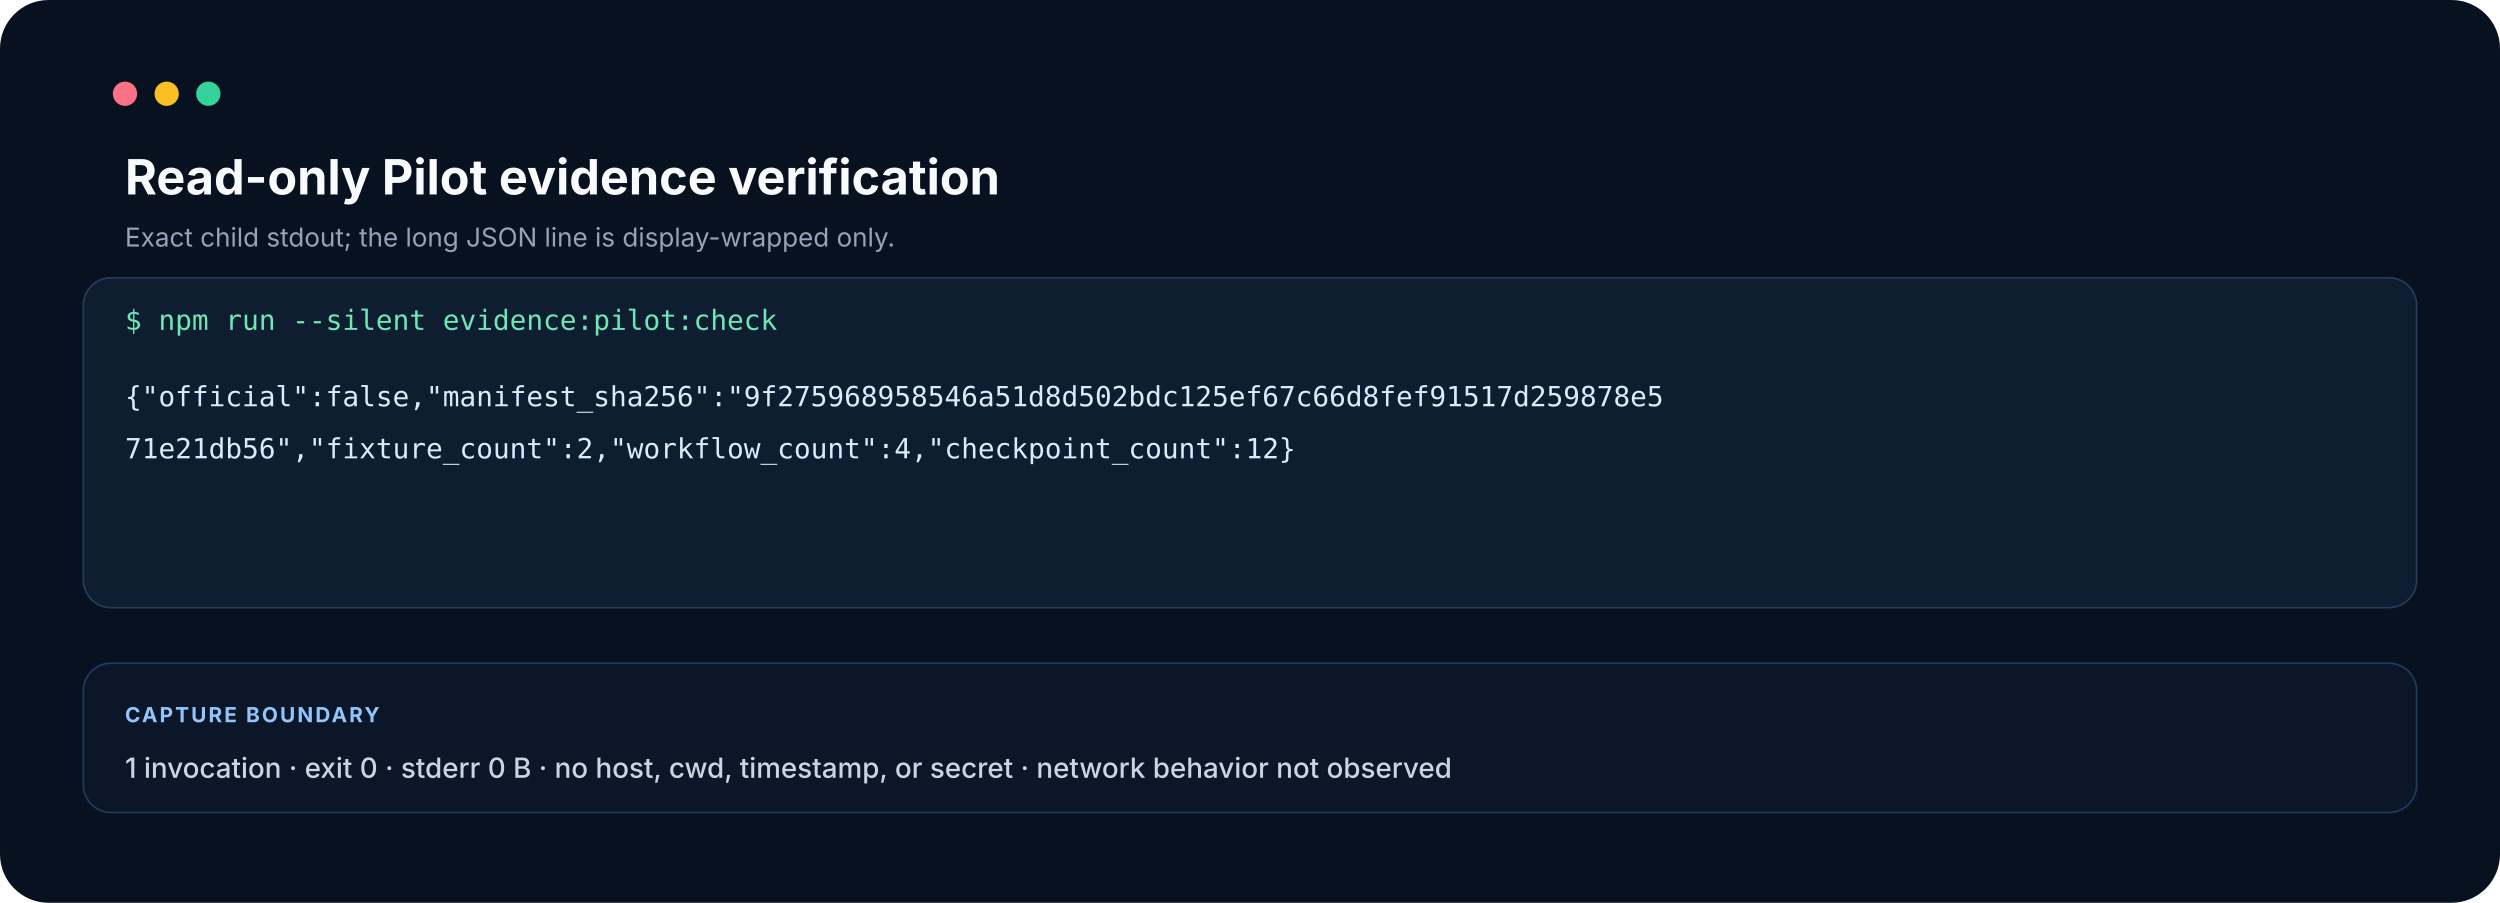
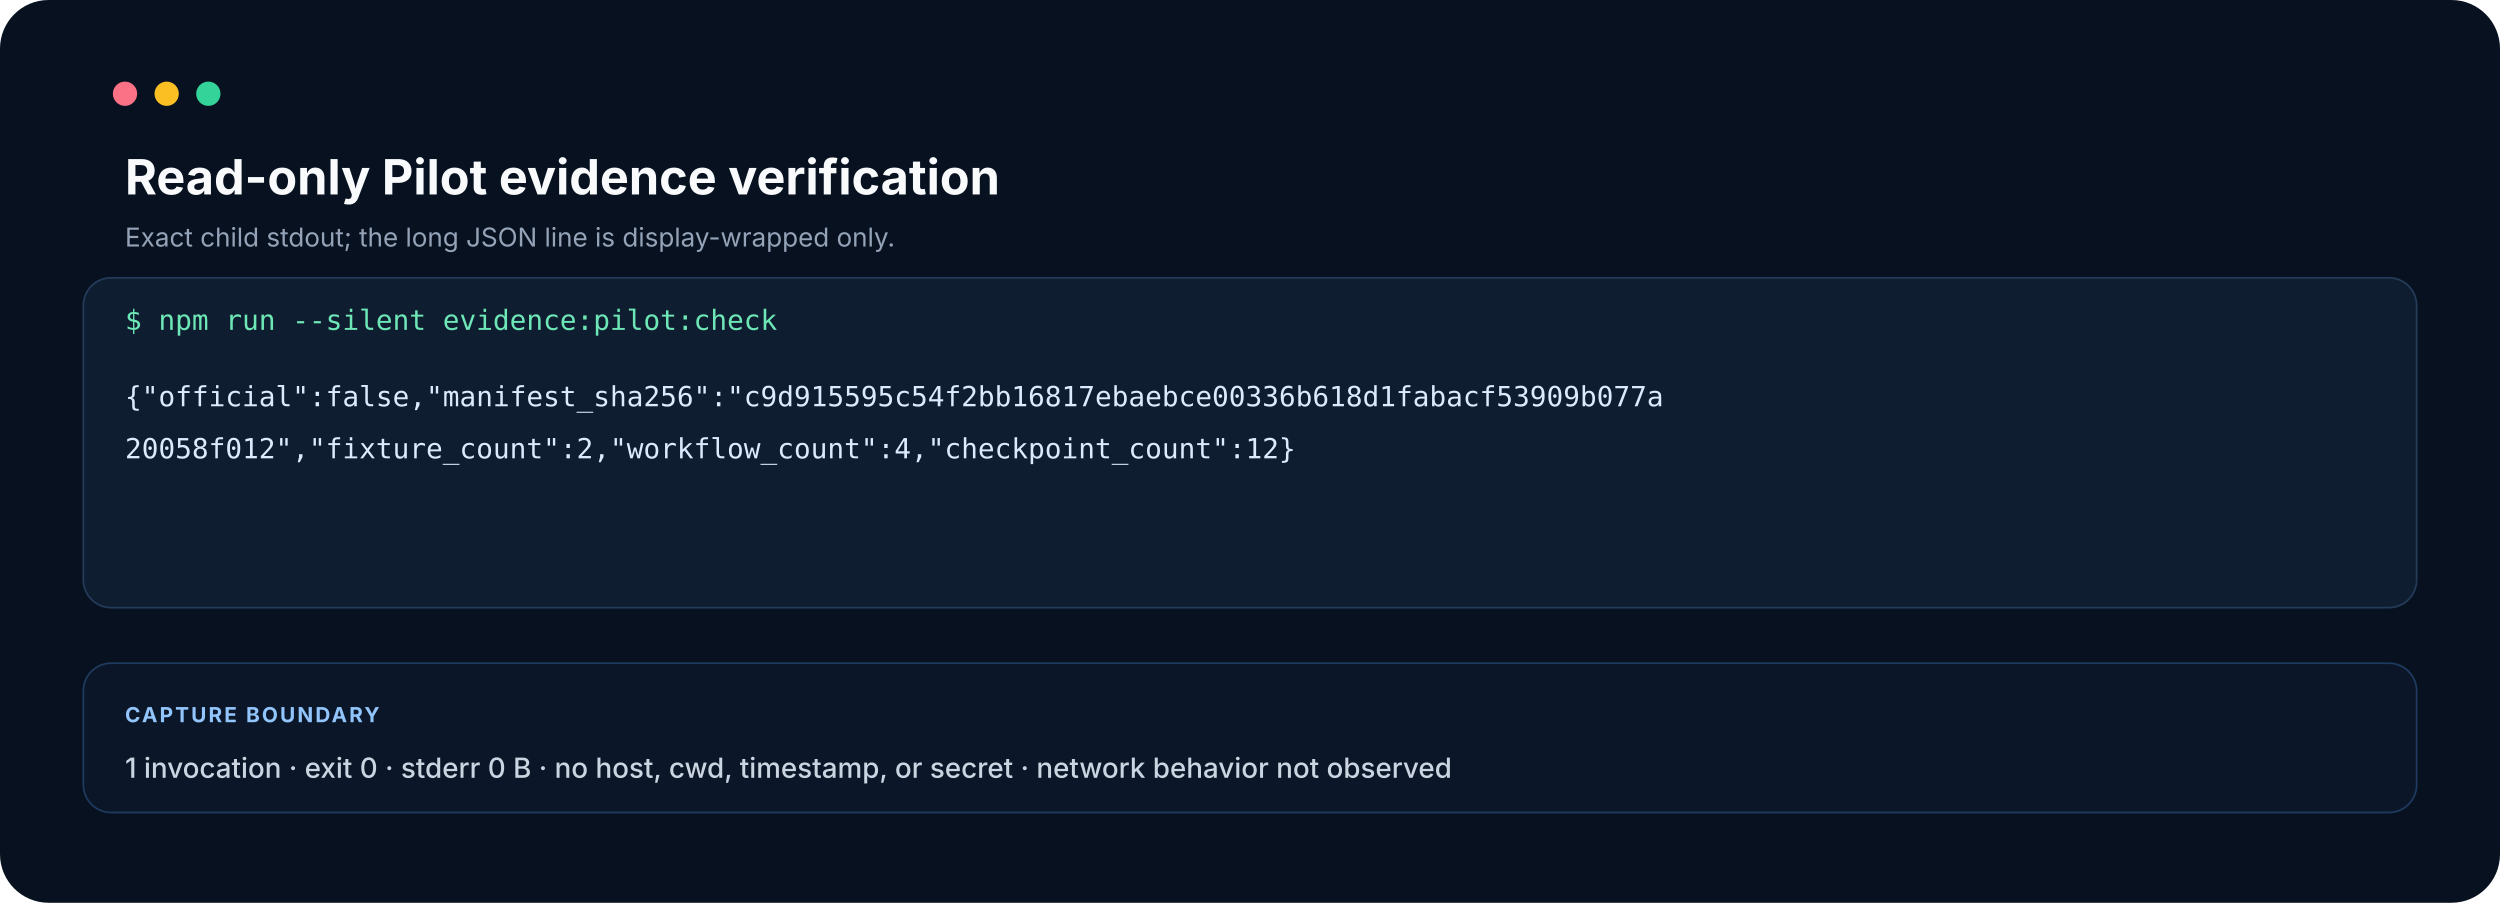
<svg xmlns="http://www.w3.org/2000/svg" width="1440" height="520" viewBox="0 0 1440 520" role="img" aria-labelledby="pilot-evidence-check-terminal-title pilot-evidence-check-terminal-desc">
  <style>
    .title{font:700 28px Inter,system-ui,sans-serif;fill:#f8fafc}.subtitle{font:400 15px Inter,system-ui,sans-serif;fill:#94a3b8}.mono{font:500 16px ui-monospace,SFMono-Regular,Menlo,Consolas,monospace;fill:#dbeafe}.prompt{fill:#6ee7b7}.label{font:700 12px Inter,system-ui,sans-serif;letter-spacing:1.2px;fill:#93c5fd}.metric{font:700 34px Inter,system-ui,sans-serif;fill:#f8fafc}.body{font:500 16px Inter,system-ui,sans-serif;fill:#cbd5e1}.small{font:500 13px Inter,system-ui,sans-serif;fill:#94a3b8}
  </style>
  <rect width="1440" height="520" rx="28" fill="#07111f" />
  <circle cx="72" cy="54" r="7" fill="#fb7185" />
  <circle cx="96" cy="54" r="7" fill="#fbbf24" />
  <circle cx="120" cy="54" r="7" fill="#34d399" />
  <text x="72" y="112" class="title">Read-only Pilot evidence verification</text>
  <text x="72" y="142" class="subtitle">Exact child stdout; the long JSON line is display-wrapped only.</text>
  <rect x="48" y="160" width="1344" height="190" rx="16" fill="#0f1d30" stroke="#243b5a" />
  <text x="72" y="190" class="mono prompt">$ npm run --silent evidence:pilot:check</text>
-   <text x="72" y="234" class="mono">{"official":false,"manifest_sha256":"9f275968958546a51d8d502bdc125ef67c66d8fef91517d259878e5</text>
-   <text x="72" y="264" class="mono">71e21db56","fixture_count":2,"workflow_count":4,"checkpoint_count":12}</text>
+   <text x="72" y="234" class="mono">{"official":false,"manifest_sha256":"c9d915595c54f2bb16817ebaebce00336b618d1fabacf53909b077a</text>
+   <text x="72" y="264" class="mono">20058f012","fixture_count":2,"workflow_count":4,"checkpoint_count":12}</text>
  <rect x="48" y="382" width="1344" height="86" rx="16" fill="#0b1728" stroke="#1e3a5f" />
  <text x="72" y="416" class="label">CAPTURE BOUNDARY</text>
  <text x="72" y="448" class="body">1 invocation · exit 0 · stderr 0 B · no host, cwd, timestamp, or secret · network behavior not observed</text>
</svg>
